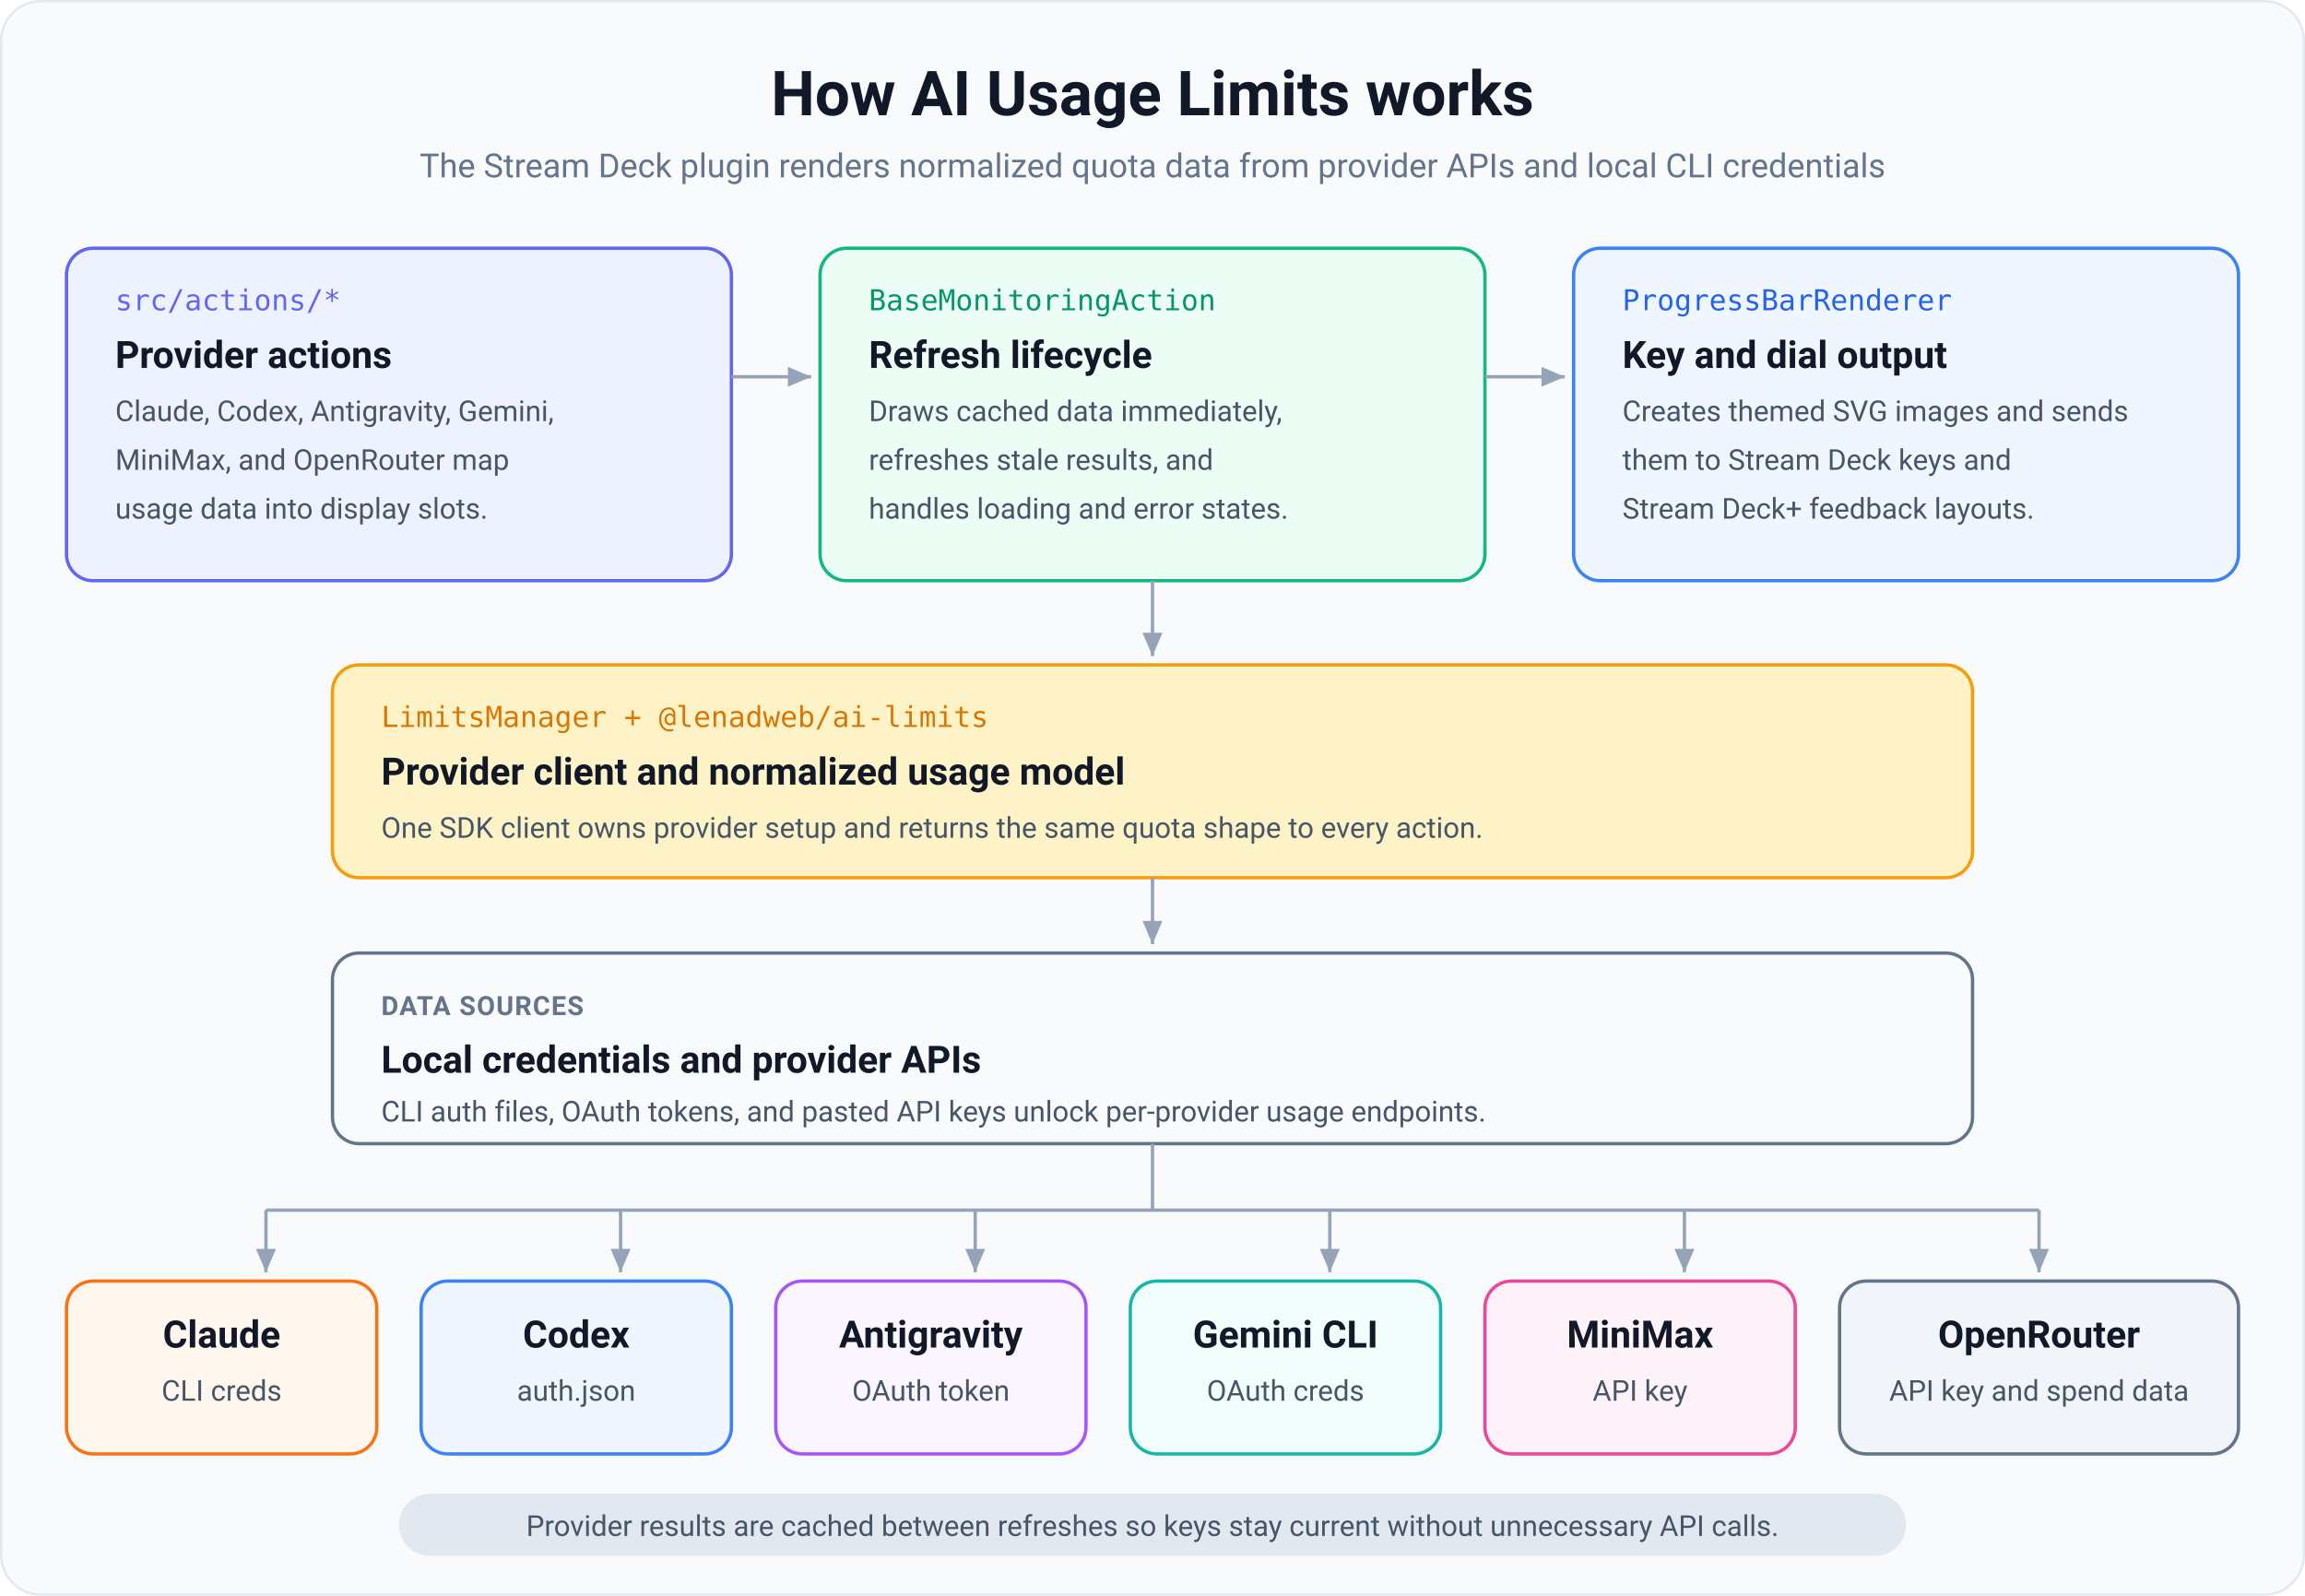
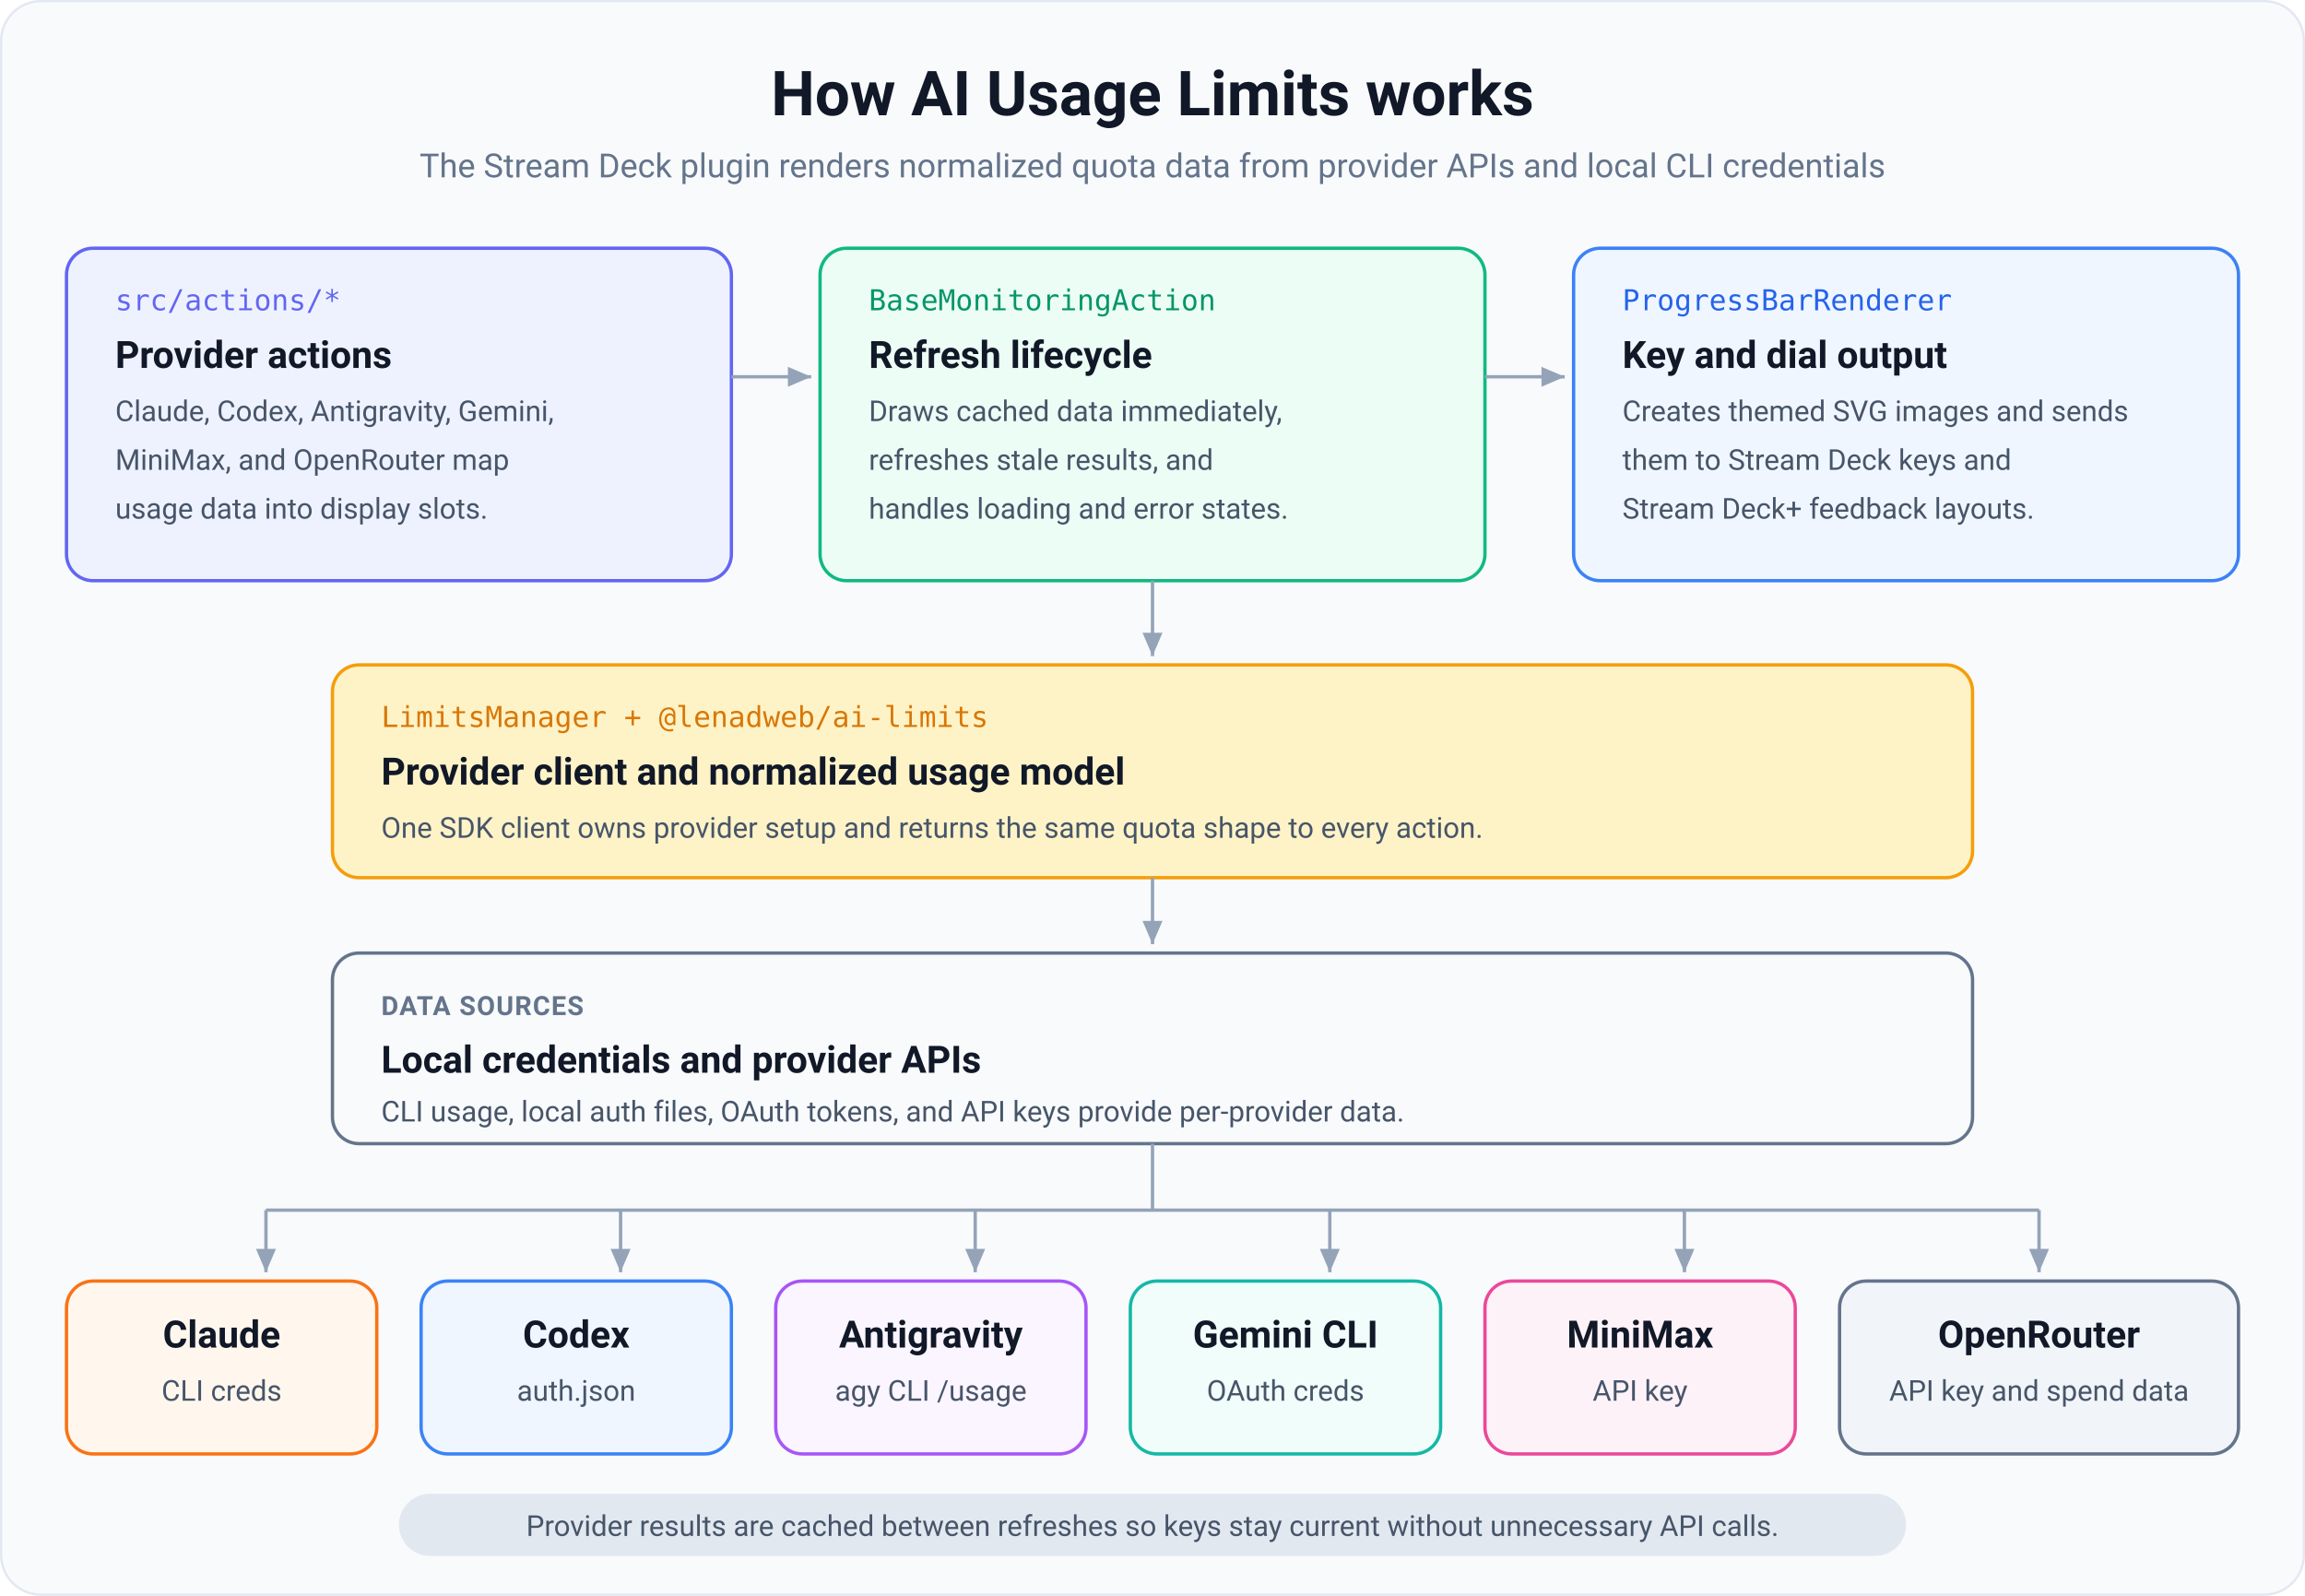
<svg xmlns="http://www.w3.org/2000/svg" width="1040" height="720" viewBox="0 0 1040 720" font-family="-apple-system, 'Segoe UI', Roboto, Helvetica, Arial, sans-serif">
  <defs>
    <style>
      .title { font-size: 28px; font-weight: 700; fill: #111827; }
      .sub { font-size: 15px; fill: #64748b; }
      .h { font-size: 17px; font-weight: 700; fill: #111827; }
      .mono { font-size: 13px; font-family: ui-monospace, 'SF Mono', Menlo, Consolas, monospace; }
      .desc { font-size: 13px; fill: #475569; }
      .badge { font-size: 12px; font-weight: 700; letter-spacing: .04em; }
    </style>
    <marker id="arrow" markerWidth="10" markerHeight="10" refX="7" refY="3" orient="auto" markerUnits="strokeWidth">
      <path d="M0,0 L7,3 L0,6 Z" fill="#94a3b8" />
    </marker>
    <marker id="arrowStart" markerWidth="10" markerHeight="10" refX="0" refY="3" orient="auto" markerUnits="strokeWidth">
      <path d="M7,0 L0,3 L7,6 Z" fill="#94a3b8" />
    </marker>
  </defs>
  <rect x="0" y="0" width="1040" height="720" rx="18" fill="#f8fafc" />
  <rect x="0.5" y="0.5" width="1039" height="719" rx="18" fill="none" stroke="#e2e8f0" />
  <text x="520" y="52" text-anchor="middle" class="title">How AI Usage Limits works</text>
  <text x="520" y="80" text-anchor="middle" class="sub">The Stream Deck plugin renders normalized quota data from provider APIs and local CLI credentials</text>
  <rect x="30" y="112" width="300" height="150" rx="12" fill="#eef2ff" stroke="#6366f1" stroke-width="1.5" />
  <text x="52" y="140" class="mono" fill="#6366f1">src/actions/*</text>
  <text x="52" y="166" class="h">Provider actions</text>
  <text x="52" y="190" class="desc">Claude, Codex, Antigravity, Gemini,</text>
  <text x="52" y="212" class="desc">MiniMax, and OpenRouter map</text>
  <text x="52" y="234" class="desc">usage data into display slots.</text>
  <rect x="370" y="112" width="300" height="150" rx="12" fill="#ecfdf5" stroke="#10b981" stroke-width="1.5" />
  <text x="392" y="140" class="mono" fill="#059669">BaseMonitoringAction</text>
  <text x="392" y="166" class="h">Refresh lifecycle</text>
  <text x="392" y="190" class="desc">Draws cached data immediately,</text>
  <text x="392" y="212" class="desc">refreshes stale results, and</text>
  <text x="392" y="234" class="desc">handles loading and error states.</text>
  <rect x="710" y="112" width="300" height="150" rx="12" fill="#eff6ff" stroke="#3b82f6" stroke-width="1.5" />
  <text x="732" y="140" class="mono" fill="#2563eb">ProgressBarRenderer</text>
  <text x="732" y="166" class="h">Key and dial output</text>
  <text x="732" y="190" class="desc">Creates themed SVG images and sends</text>
  <text x="732" y="212" class="desc">them to Stream Deck keys and</text>
  <text x="732" y="234" class="desc">Stream Deck+ feedback layouts.</text>
  <path d="M330,170 H366" stroke="#94a3b8" stroke-width="1.5" fill="none" marker-end="url(#arrow)" />
  <path d="M670,170 H706" stroke="#94a3b8" stroke-width="1.5" fill="none" marker-end="url(#arrow)" />
  <path d="M520,262 V296" stroke="#94a3b8" stroke-width="1.5" fill="none" marker-end="url(#arrow)" />
  <rect x="150" y="300" width="740" height="96" rx="12" fill="#fef3c7" stroke="#f59e0b" stroke-width="1.5" />
  <text x="172" y="328" class="mono" fill="#d97706">LimitsManager + @lenadweb/ai-limits</text>
  <text x="172" y="354" class="h">Provider client and normalized usage model</text>
  <text x="172" y="378" class="desc">One SDK client owns provider setup and returns the same quota shape to every action.</text>
  <path d="M520,396 V426" stroke="#94a3b8" stroke-width="1.5" fill="none" marker-end="url(#arrow)" />
  <rect x="150" y="430" width="740" height="86" rx="12" fill="#f8fafc" stroke="#64748b" stroke-width="1.5" />
  <text x="172" y="458" class="badge" fill="#64748b">DATA SOURCES</text>
  <text x="172" y="484" class="h">Local credentials and provider APIs</text>
-   <text x="172" y="506" class="desc">CLI auth files, OAuth tokens, and pasted API keys unlock per-provider usage endpoints.</text>
+   <text x="172" y="506" class="desc">CLI usage, local auth files, OAuth tokens, and API keys provide per-provider data.</text>
  <path d="M520,516 V546" stroke="#94a3b8" stroke-width="1.5" fill="none" />
  <path d="M120,546 H920" stroke="#94a3b8" stroke-width="1.5" fill="none" />
  <path d="M120,546 V574" stroke="#94a3b8" stroke-width="1.5" fill="none" marker-end="url(#arrow)" />
  <path d="M280,546 V574" stroke="#94a3b8" stroke-width="1.5" fill="none" marker-end="url(#arrow)" />
  <path d="M440,546 V574" stroke="#94a3b8" stroke-width="1.5" fill="none" marker-end="url(#arrow)" />
  <path d="M600,546 V574" stroke="#94a3b8" stroke-width="1.5" fill="none" marker-end="url(#arrow)" />
  <path d="M760,546 V574" stroke="#94a3b8" stroke-width="1.5" fill="none" marker-end="url(#arrow)" />
  <path d="M920,546 V574" stroke="#94a3b8" stroke-width="1.5" fill="none" marker-end="url(#arrow)" />
  <rect x="30" y="578" width="140" height="78" rx="12" fill="#fff7ed" stroke="#f97316" stroke-width="1.5" />
  <text x="100" y="608" text-anchor="middle" class="h">Claude</text>
  <text x="100" y="632" text-anchor="middle" class="desc">CLI creds</text>
  <rect x="190" y="578" width="140" height="78" rx="12" fill="#eff6ff" stroke="#3b82f6" stroke-width="1.5" />
  <text x="260" y="608" text-anchor="middle" class="h">Codex</text>
  <text x="260" y="632" text-anchor="middle" class="desc">auth.json</text>
  <rect x="350" y="578" width="140" height="78" rx="12" fill="#faf5ff" stroke="#a855f7" stroke-width="1.5" />
  <text x="420" y="608" text-anchor="middle" class="h">Antigravity</text>
-   <text x="420" y="632" text-anchor="middle" class="desc">OAuth token</text>
+   <text x="420" y="632" text-anchor="middle" class="desc">agy CLI /usage</text>
  <rect x="510" y="578" width="140" height="78" rx="12" fill="#f0fdfa" stroke="#14b8a6" stroke-width="1.5" />
  <text x="580" y="608" text-anchor="middle" class="h">Gemini CLI</text>
  <text x="580" y="632" text-anchor="middle" class="desc">OAuth creds</text>
  <rect x="670" y="578" width="140" height="78" rx="12" fill="#fdf2f8" stroke="#ec4899" stroke-width="1.5" />
  <text x="740" y="608" text-anchor="middle" class="h">MiniMax</text>
  <text x="740" y="632" text-anchor="middle" class="desc">API key</text>
  <rect x="830" y="578" width="180" height="78" rx="12" fill="#f1f5f9" stroke="#64748b" stroke-width="1.5" />
  <text x="920" y="608" text-anchor="middle" class="h">OpenRouter</text>
  <text x="920" y="632" text-anchor="middle" class="desc">API key and spend data</text>
  <rect x="180" y="674" width="680" height="28" rx="14" fill="#e2e8f0" />
  <text x="520" y="693" text-anchor="middle" class="desc">Provider results are cached between refreshes so keys stay current without unnecessary API calls.</text>
</svg>
